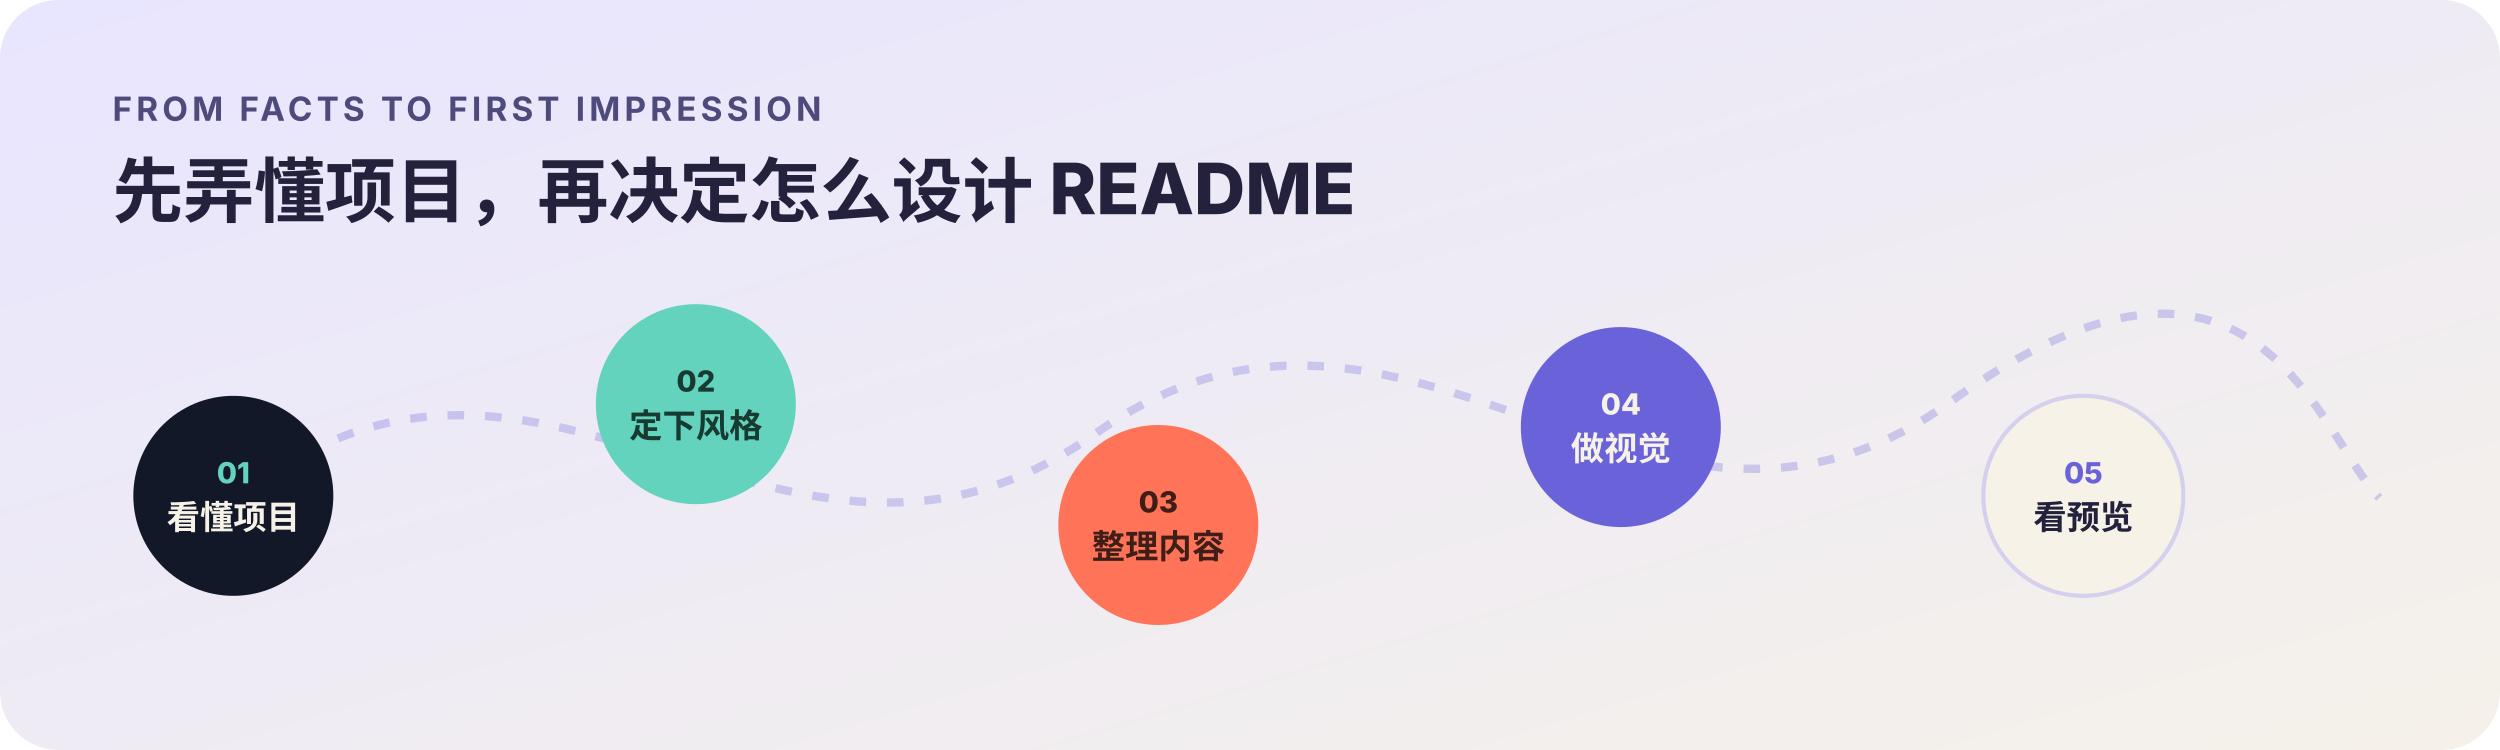
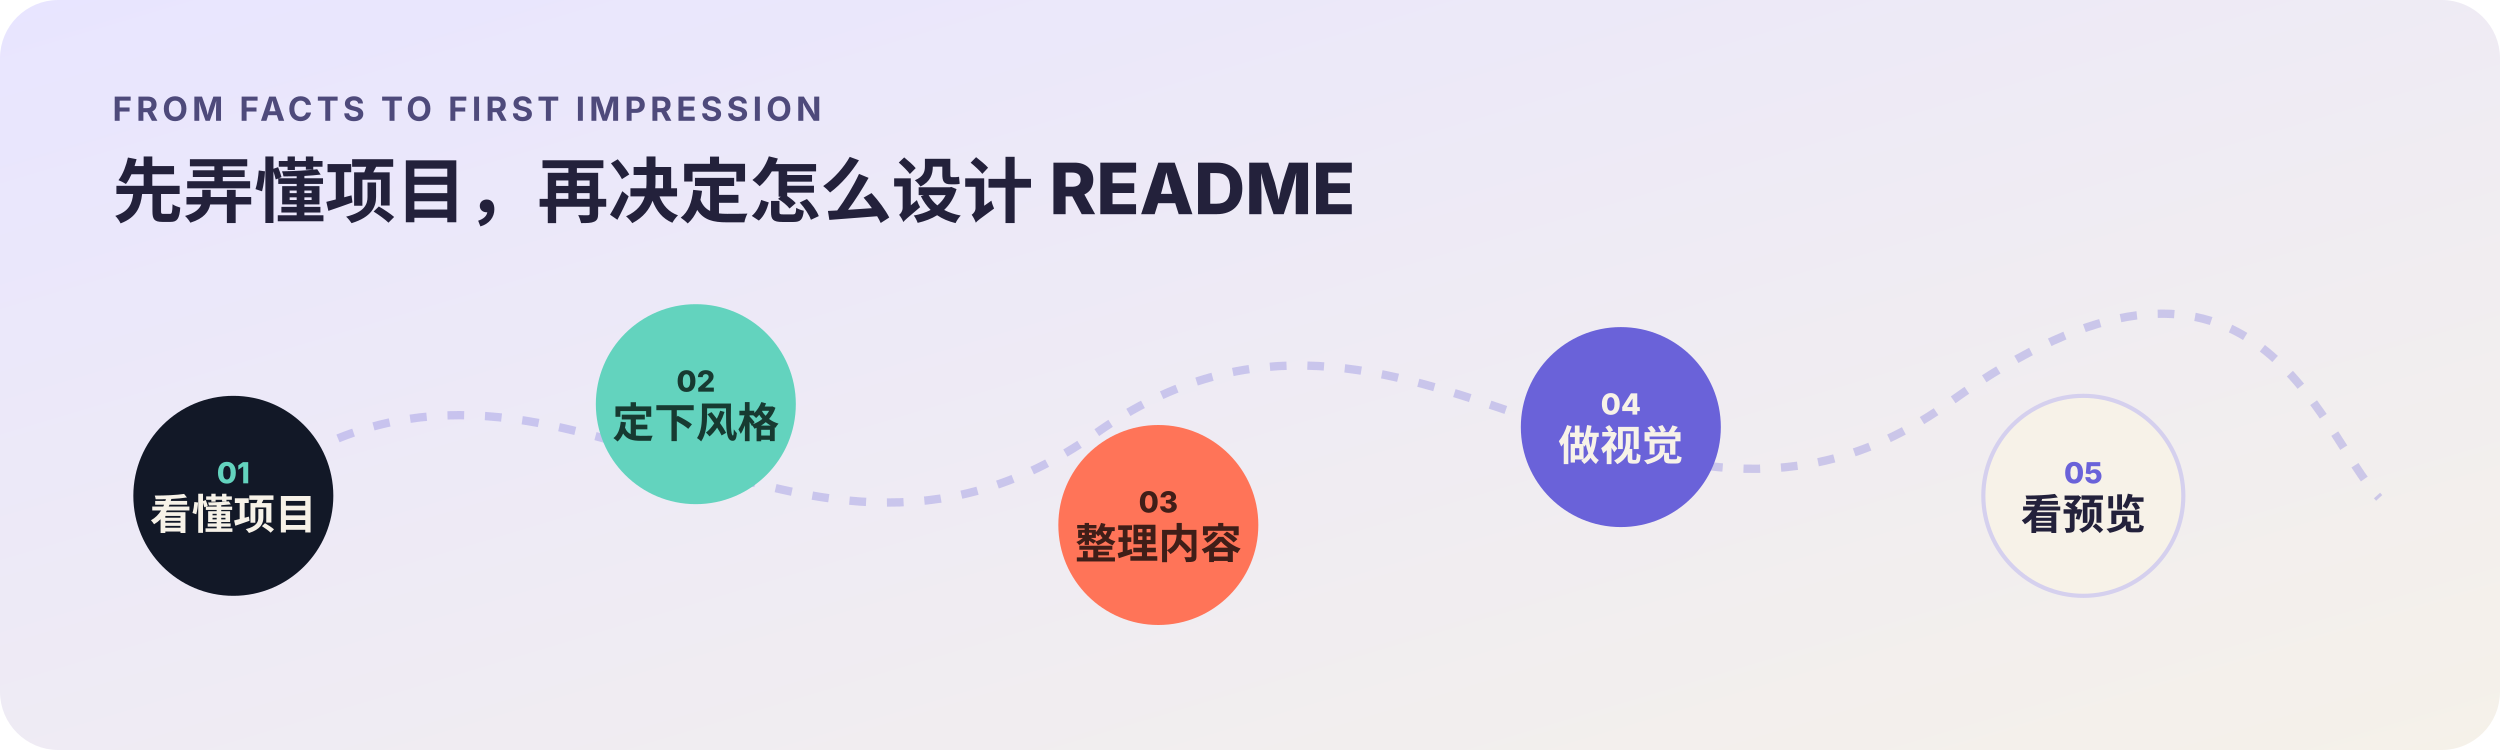
<svg xmlns="http://www.w3.org/2000/svg" width="1200" height="360" viewBox="0 0 1200 360" role="img" aria-labelledby="title desc">
  <defs>
    <linearGradient id="bg" x1="0" y1="0" x2="1" y2="1">
      <stop stop-color="#E8E5FF" />
      <stop offset="1" stop-color="#F5F1E9" />
    </linearGradient>
  </defs>
  <rect width="1200" height="360" rx="28" fill="url(#bg)" />
  <g font-family="-apple-system,BlinkMacSystemFont,'Segoe UI','PingFang SC',sans-serif">
    <text x="54" y="58" fill="#4E4A7B" font-size="16" font-weight="740" letter-spacing="2">FROM FACTS TO FIRST IMPRESSION</text>
    <text x="54" y="104" fill="#23213B" font-size="34" font-weight="780">先弄懂项目，再决定怎么设计 README</text>
    <path d="M116 238C262 122 376 314 526 208S790 298 936 193s176 14 206 46" fill="none" stroke="#6A62D9" stroke-opacity=".28" stroke-width="4" stroke-dasharray="8 10" />
    <g>
      <g transform="translate(64 190)">
        <circle cx="48" cy="48" r="48" fill="#121827" />
        <text x="48" y="42" text-anchor="middle" fill="#63D3BE" font-size="14" font-weight="760">01</text>
-         <text x="48" y="64" text-anchor="middle" fill="#F7F2E8" font-size="16" font-weight="720">看懂项目</text>
+         <text x="48" y="64" text-anchor="middle" fill="#F7F2E8" font-size="20" font-weight="720">看懂项目</text>
      </g>
      <g transform="translate(286 146)">
        <circle cx="48" cy="48" r="48" fill="#63D3BE" />
        <text x="48" y="42" text-anchor="middle" fill="#173A31" font-size="14" font-weight="760">02</text>
-         <text x="48" y="64" text-anchor="middle" fill="#173A31" font-size="16" font-weight="720">定下风格</text>
+         <text x="48" y="64" text-anchor="middle" fill="#173A31" font-size="20" font-weight="720">定下风格</text>
      </g>
      <g transform="translate(508 204)">
        <circle cx="48" cy="48" r="48" fill="#FF7458" />
        <text x="48" y="42" text-anchor="middle" fill="#401E18" font-size="14" font-weight="760">03</text>
-         <text x="48" y="64" text-anchor="middle" fill="#401E18" font-size="16" font-weight="720">整理内容</text>
+         <text x="48" y="64" text-anchor="middle" fill="#401E18" font-size="20" font-weight="720">整理内容</text>
      </g>
      <g transform="translate(730 157)">
        <circle cx="48" cy="48" r="48" fill="#6A62D9" />
        <text x="48" y="42" text-anchor="middle" fill="#F7F2E8" font-size="14" font-weight="760">04</text>
-         <text x="48" y="64" text-anchor="middle" fill="#F7F2E8" font-size="16" font-weight="720">做视觉</text>
+         <text x="48" y="64" text-anchor="middle" fill="#F7F2E8" font-size="20" font-weight="720">做视觉</text>
      </g>
      <g transform="translate(952 190)">
        <circle cx="48" cy="48" r="48" fill="#F7F2E8" stroke="#D5D0EE" stroke-width="2" />
        <text x="48" y="42" text-anchor="middle" fill="#6A62D9" font-size="14" font-weight="760">05</text>
-         <text x="48" y="64" text-anchor="middle" fill="#23213B" font-size="16" font-weight="720">看预览</text>
+         <text x="48" y="64" text-anchor="middle" fill="#23213B" font-size="20" font-weight="720">看预览</text>
      </g>
    </g>
  </g>
</svg>
